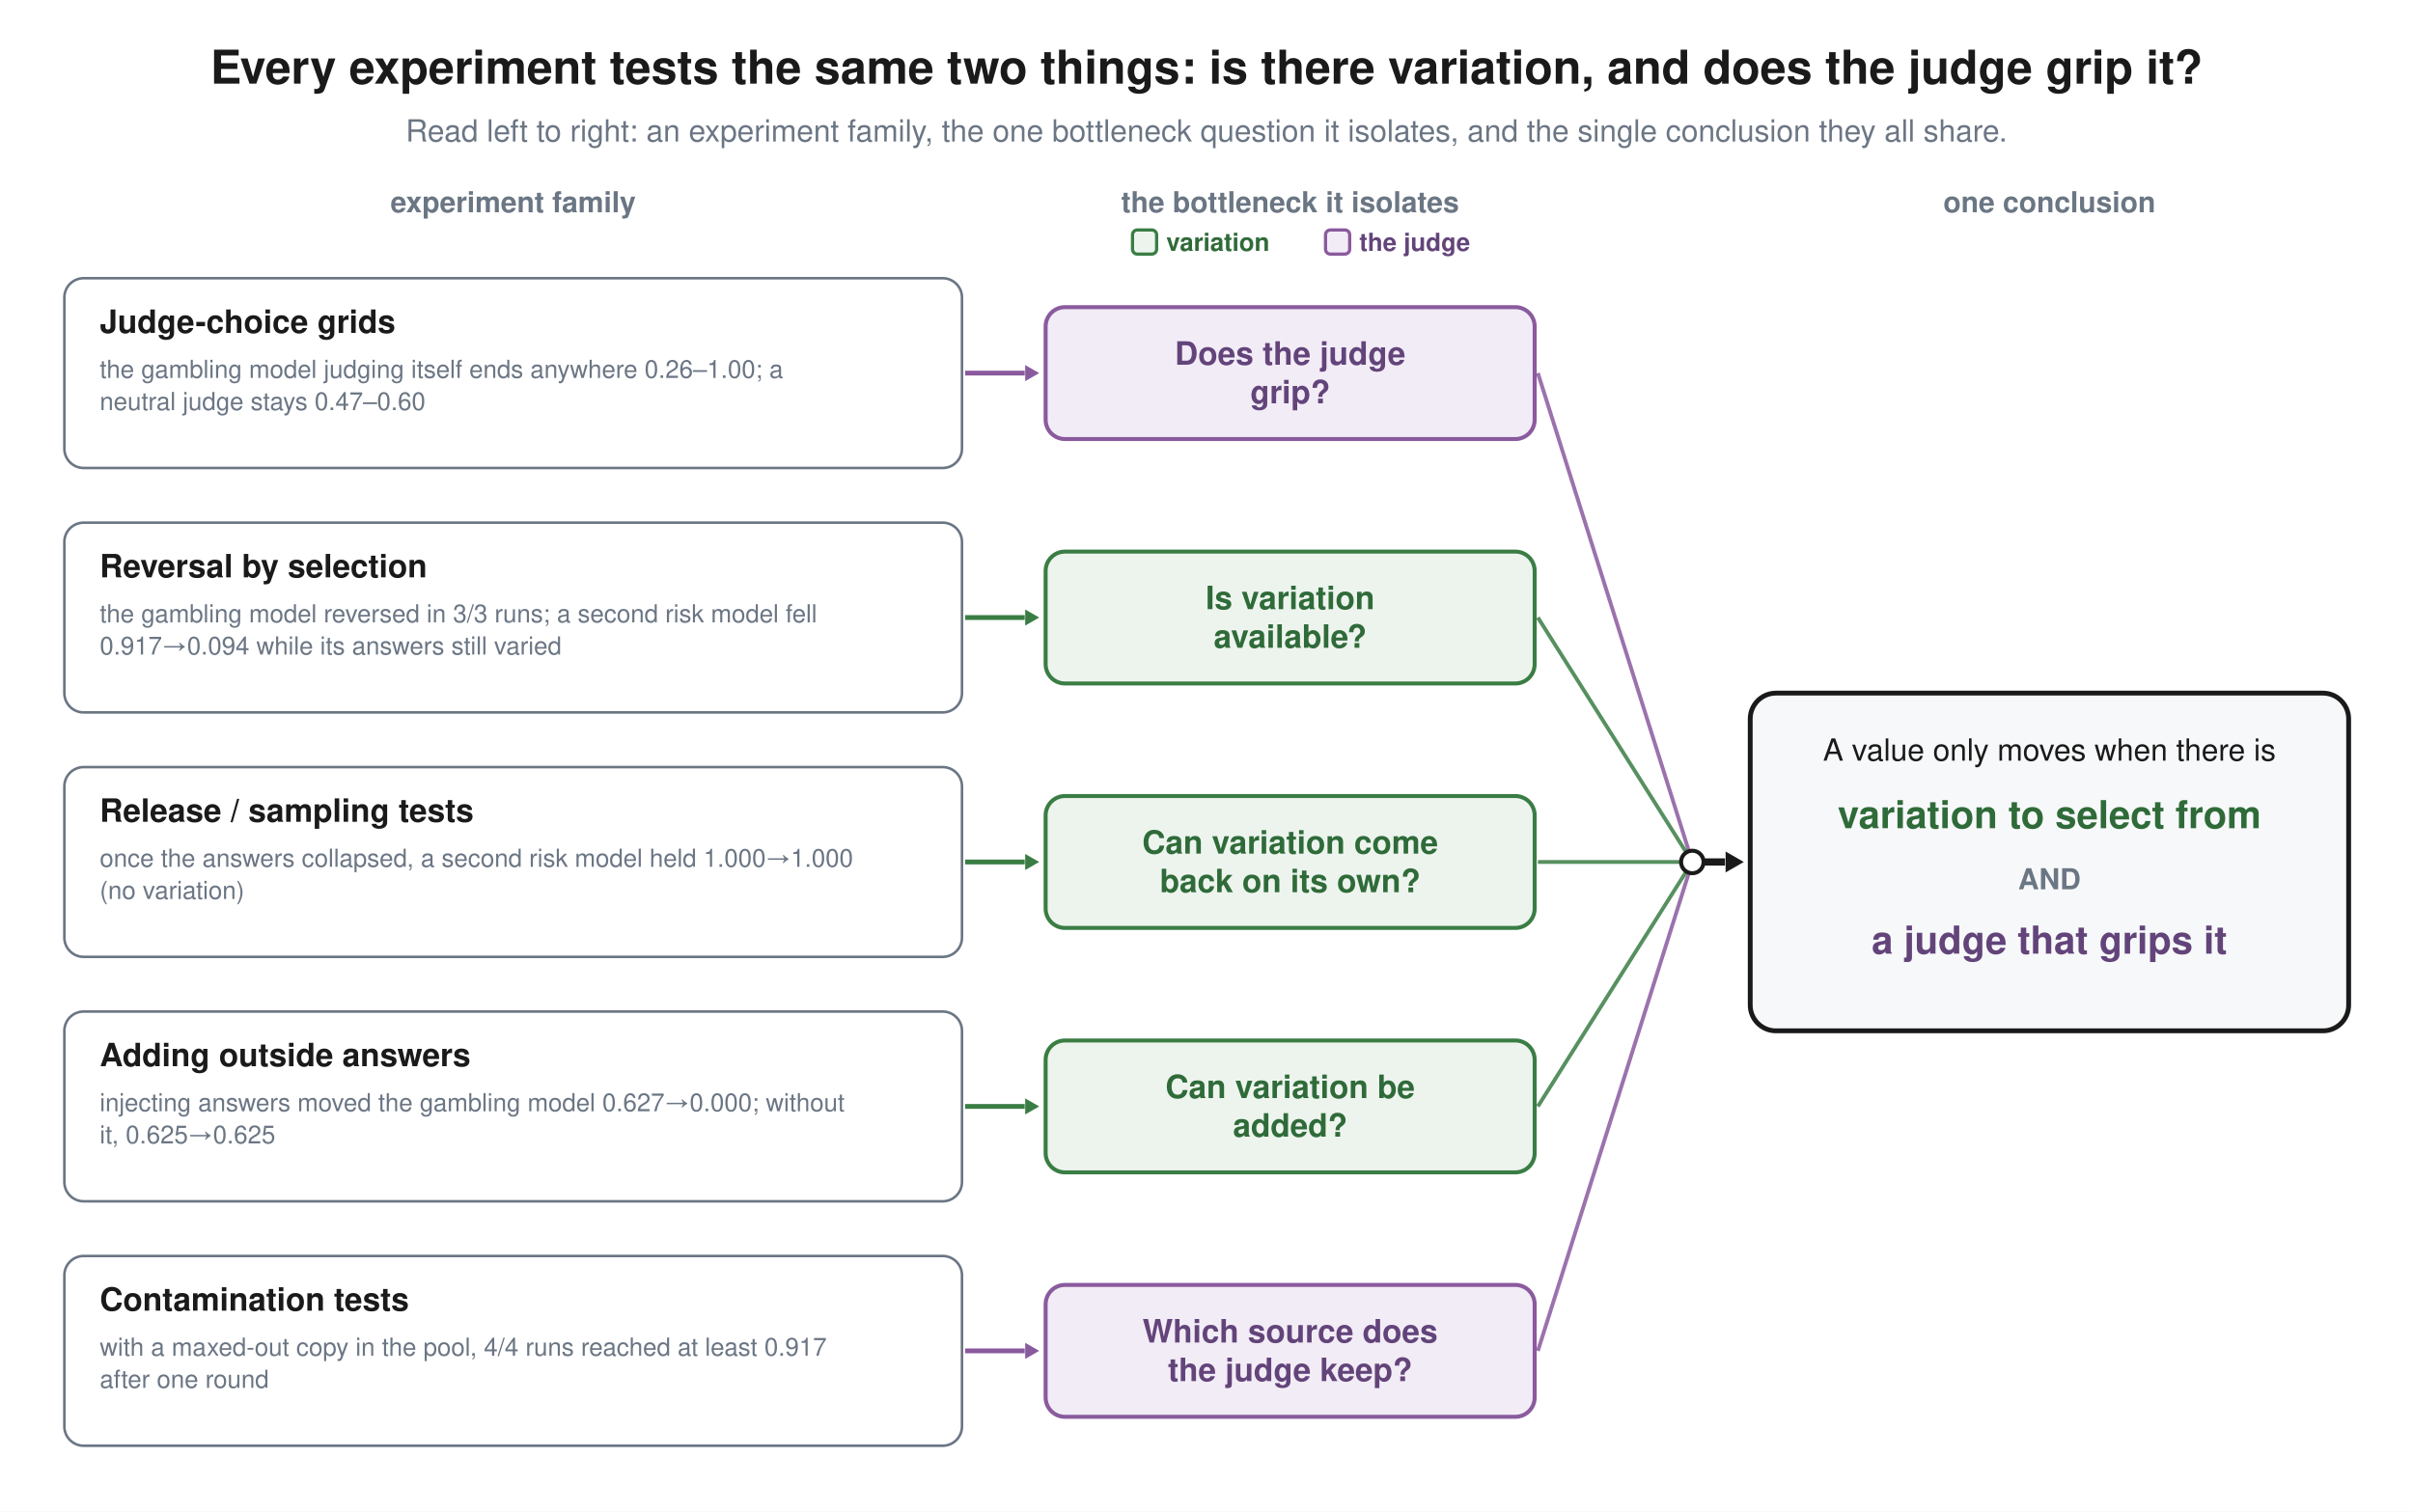
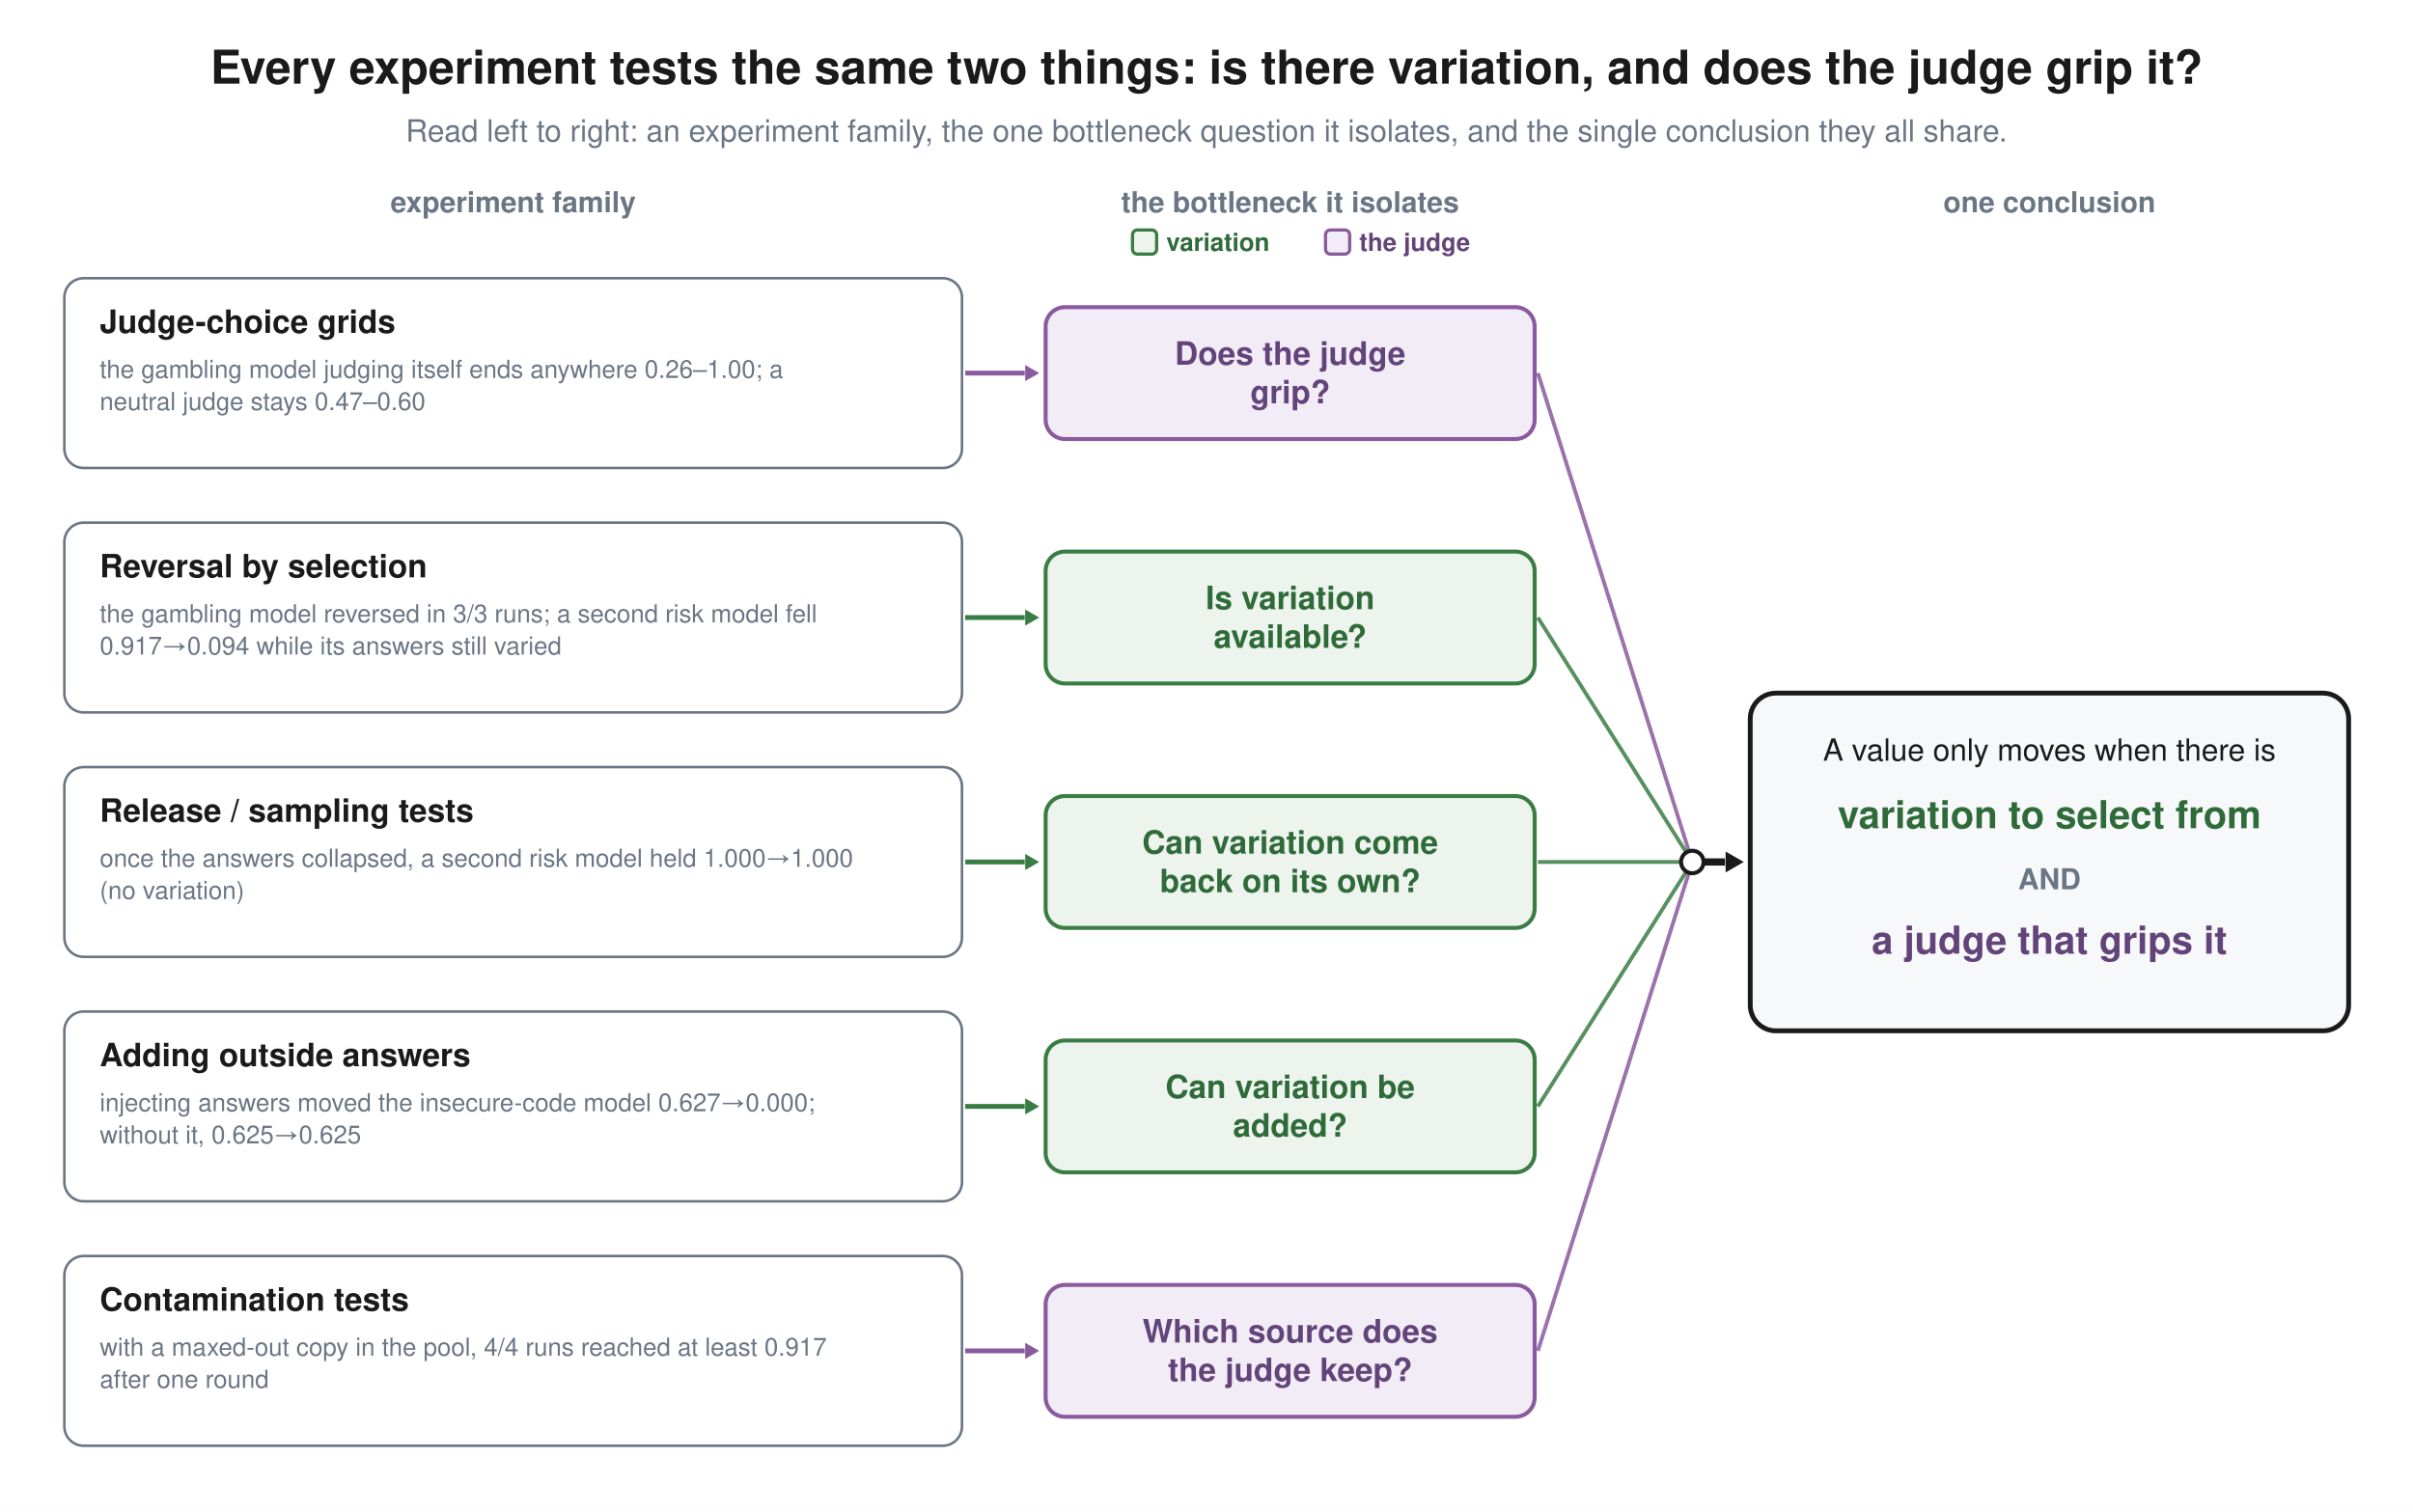
<svg xmlns="http://www.w3.org/2000/svg" viewBox="0 0 1500 940.0" font-family="Helvetica, Arial, sans-serif">
  <rect width="1500" height="940.0" fill="white" />
  <text x="750.0" y="52.0" text-anchor="middle" font-family="Helvetica, Arial, sans-serif" font-size="29" font-weight="bold" fill="#1a1a1a">Every experiment tests the same two things: is there variation, and does the judge grip it?</text>
  <text x="750.0" y="88.0" text-anchor="middle" font-family="Helvetica, Arial, sans-serif" font-size="19" font-weight="normal" fill="#6b7684">Read left to right: an experiment family, the one bottleneck question it isolates, and the single conclusion they all share.</text>
  <text x="319.0" y="132.0" text-anchor="middle" font-family="Helvetica, Arial, sans-serif" font-size="18" font-weight="bold" fill="#6b7684">experiment family</text>
  <text x="802.0" y="132.0" text-anchor="middle" font-family="Helvetica, Arial, sans-serif" font-size="18" font-weight="bold" fill="#6b7684">the bottleneck it isolates</text>
  <text x="1274.0" y="132.0" text-anchor="middle" font-family="Helvetica, Arial, sans-serif" font-size="18" font-weight="bold" fill="#6b7684">one conclusion</text>
  <rect x="704" y="143" width="15" height="15" rx="3" fill="#edf4ee" stroke="#3a7d44" stroke-width="2" />
  <text x="725.0" y="156.0" font-family="Helvetica, Arial, sans-serif" font-size="15.5" font-weight="bold" fill="#2f6b39">variation</text>
  <rect x="824" y="143" width="15" height="15" rx="3" fill="#f2ecf6" stroke="#8a5a9e" stroke-width="2" />
  <text x="845.0" y="156.0" font-family="Helvetica, Arial, sans-serif" font-size="15.5" font-weight="bold" fill="#63447a">the judge</text>
  <rect x="40.0" y="173.0" width="558.0" height="118.0" rx="12" fill="white" stroke="#6b7684" stroke-width="1.6" />
  <text x="62.0" y="207.0" font-family="Helvetica, Arial, sans-serif" font-size="20" font-weight="bold" fill="#1a1a1a">Judge-choice grids</text>
  <text x="62.0" y="235.0" font-family="Helvetica, Arial, sans-serif" font-size="15.5" font-weight="normal" fill="#6b7684">the gambling model judging itself ends anywhere 0.26–1.00; a</text>
  <text x="62.0" y="255.0" font-family="Helvetica, Arial, sans-serif" font-size="15.5" font-weight="normal" fill="#6b7684">neutral judge stays 0.47–0.60</text>
  <line x1="600.0" y1="232.0" x2="637.0" y2="232.0" stroke="#8a5a9e" stroke-width="3.0" />
  <polygon points="646.0,232.0 637.3,237.0 637.3,227.0" fill="#8a5a9e" />
  <rect x="650.0" y="191.0" width="304.0" height="82.0" rx="12" fill="#f2ecf6" stroke="#8a5a9e" stroke-width="2.5" />
  <text x="802.0" y="226.8" text-anchor="middle" font-family="Helvetica, Arial, sans-serif" font-size="20" font-weight="bold" fill="#63447a">Does the judge</text>
  <text x="802.0" y="250.8" text-anchor="middle" font-family="Helvetica, Arial, sans-serif" font-size="20" font-weight="bold" fill="#63447a">grip?</text>
  <line x1="956.0" y1="232.0" x2="1052.0" y2="536.0" stroke="#8a5a9e" stroke-width="2.4" stroke-opacity="0.85" />
  <rect x="40.0" y="325.0" width="558.0" height="118.0" rx="12" fill="white" stroke="#6b7684" stroke-width="1.6" />
  <text x="62.0" y="359.0" font-family="Helvetica, Arial, sans-serif" font-size="20" font-weight="bold" fill="#1a1a1a">Reversal by selection</text>
  <text x="62.0" y="387.0" font-family="Helvetica, Arial, sans-serif" font-size="15.5" font-weight="normal" fill="#6b7684">the gambling model reversed in 3/3 runs; a second risk model fell</text>
  <text x="62.0" y="407.0" font-family="Helvetica, Arial, sans-serif" font-size="15.5" font-weight="normal" fill="#6b7684">0.917→0.094 while its answers still varied</text>
  <line x1="600.0" y1="384.0" x2="637.0" y2="384.0" stroke="#3a7d44" stroke-width="3.0" />
  <polygon points="646.0,384.0 637.3,389.0 637.3,379.0" fill="#3a7d44" />
  <rect x="650.0" y="343.0" width="304.0" height="82.0" rx="12" fill="#edf4ee" stroke="#3a7d44" stroke-width="2.5" />
  <text x="802.0" y="378.8" text-anchor="middle" font-family="Helvetica, Arial, sans-serif" font-size="20" font-weight="bold" fill="#2f6b39">Is variation</text>
  <text x="802.0" y="402.8" text-anchor="middle" font-family="Helvetica, Arial, sans-serif" font-size="20" font-weight="bold" fill="#2f6b39">available?</text>
  <line x1="956.0" y1="384.0" x2="1052.0" y2="536.0" stroke="#3a7d44" stroke-width="2.4" stroke-opacity="0.85" />
  <rect x="40.0" y="477.0" width="558.0" height="118.0" rx="12" fill="white" stroke="#6b7684" stroke-width="1.6" />
  <text x="62.0" y="511.0" font-family="Helvetica, Arial, sans-serif" font-size="20" font-weight="bold" fill="#1a1a1a">Release / sampling tests</text>
  <text x="62.0" y="539.0" font-family="Helvetica, Arial, sans-serif" font-size="15.5" font-weight="normal" fill="#6b7684">once the answers collapsed, a second risk model held 1.000→1.000</text>
  <text x="62.0" y="559.0" font-family="Helvetica, Arial, sans-serif" font-size="15.5" font-weight="normal" fill="#6b7684">(no variation)</text>
  <line x1="600.0" y1="536.0" x2="637.0" y2="536.0" stroke="#3a7d44" stroke-width="3.0" />
  <polygon points="646.0,536.0 637.3,541.0 637.3,531.0" fill="#3a7d44" />
  <rect x="650.0" y="495.0" width="304.0" height="82.0" rx="12" fill="#edf4ee" stroke="#3a7d44" stroke-width="2.5" />
  <text x="802.0" y="530.8" text-anchor="middle" font-family="Helvetica, Arial, sans-serif" font-size="20" font-weight="bold" fill="#2f6b39">Can variation come</text>
  <text x="802.0" y="554.8" text-anchor="middle" font-family="Helvetica, Arial, sans-serif" font-size="20" font-weight="bold" fill="#2f6b39">back on its own?</text>
  <line x1="956.0" y1="536.0" x2="1052.0" y2="536.0" stroke="#3a7d44" stroke-width="2.4" stroke-opacity="0.85" />
  <rect x="40.0" y="629.0" width="558.0" height="118.0" rx="12" fill="white" stroke="#6b7684" stroke-width="1.6" />
  <text x="62.0" y="663.0" font-family="Helvetica, Arial, sans-serif" font-size="20" font-weight="bold" fill="#1a1a1a">Adding outside answers</text>
-   <text x="62.0" y="691.0" font-family="Helvetica, Arial, sans-serif" font-size="15.5" font-weight="normal" fill="#6b7684">injecting answers moved the gambling model 0.627→0.000; without</text>
-   <text x="62.0" y="711.0" font-family="Helvetica, Arial, sans-serif" font-size="15.5" font-weight="normal" fill="#6b7684">it, 0.625→0.625</text>
+   <text x="62.0" y="691.0" font-family="Helvetica, Arial, sans-serif" font-size="15.5" font-weight="normal" fill="#6b7684">injecting answers moved the insecure-code model 0.627→0.000;</text>
+   <text x="62.0" y="711.0" font-family="Helvetica, Arial, sans-serif" font-size="15.5" font-weight="normal" fill="#6b7684">without it, 0.625→0.625</text>
  <line x1="600.0" y1="688.0" x2="637.0" y2="688.0" stroke="#3a7d44" stroke-width="3.0" />
  <polygon points="646.0,688.0 637.3,693.0 637.3,683.0" fill="#3a7d44" />
  <rect x="650.0" y="647.0" width="304.0" height="82.0" rx="12" fill="#edf4ee" stroke="#3a7d44" stroke-width="2.5" />
  <text x="802.0" y="682.8" text-anchor="middle" font-family="Helvetica, Arial, sans-serif" font-size="20" font-weight="bold" fill="#2f6b39">Can variation be</text>
  <text x="802.0" y="706.8" text-anchor="middle" font-family="Helvetica, Arial, sans-serif" font-size="20" font-weight="bold" fill="#2f6b39">added?</text>
  <line x1="956.0" y1="688.0" x2="1052.0" y2="536.0" stroke="#3a7d44" stroke-width="2.4" stroke-opacity="0.85" />
  <rect x="40.0" y="781.0" width="558.0" height="118.0" rx="12" fill="white" stroke="#6b7684" stroke-width="1.6" />
  <text x="62.0" y="815.0" font-family="Helvetica, Arial, sans-serif" font-size="20" font-weight="bold" fill="#1a1a1a">Contamination tests</text>
  <text x="62.0" y="843.0" font-family="Helvetica, Arial, sans-serif" font-size="15.5" font-weight="normal" fill="#6b7684">with a maxed-out copy in the pool, 4/4 runs reached at least 0.917</text>
  <text x="62.0" y="863.0" font-family="Helvetica, Arial, sans-serif" font-size="15.5" font-weight="normal" fill="#6b7684">after one round</text>
  <line x1="600.0" y1="840.0" x2="637.0" y2="840.0" stroke="#8a5a9e" stroke-width="3.0" />
  <polygon points="646.0,840.0 637.3,845.0 637.3,835.0" fill="#8a5a9e" />
  <rect x="650.0" y="799.0" width="304.0" height="82.0" rx="12" fill="#f2ecf6" stroke="#8a5a9e" stroke-width="2.5" />
  <text x="802.0" y="834.8" text-anchor="middle" font-family="Helvetica, Arial, sans-serif" font-size="20" font-weight="bold" fill="#63447a">Which source does</text>
  <text x="802.0" y="858.8" text-anchor="middle" font-family="Helvetica, Arial, sans-serif" font-size="20" font-weight="bold" fill="#63447a">the judge keep?</text>
  <line x1="956.0" y1="840.0" x2="1052.0" y2="536.0" stroke="#8a5a9e" stroke-width="2.4" stroke-opacity="0.85" />
  <circle cx="1052.0" cy="536.0" r="7" fill="white" stroke="#1a1a1a" stroke-width="2.5" />
  <line x1="1059.0" y1="536.0" x2="1072.3" y2="536.0" stroke="#1a1a1a" stroke-width="4.5" />
  <polygon points="1084.0,536.0 1072.7,542.5 1072.7,529.5" fill="#1a1a1a" />
  <rect x="1088.0" y="431.0" width="372.0" height="210.0" rx="16" fill="#f7f8fa" stroke="#1a1a1a" stroke-width="3.0" />
  <text x="1274.0" y="473.0" text-anchor="middle" font-family="Helvetica, Arial, sans-serif" font-size="19" font-weight="normal" fill="#1a1a1a">A value only moves when there is</text>
  <text x="1274.0" y="515.0" text-anchor="middle" font-family="Helvetica, Arial, sans-serif" font-size="24" font-weight="bold" fill="#2f6b39">variation to select from</text>
  <text x="1274.0" y="553.0" text-anchor="middle" font-family="Helvetica, Arial, sans-serif" font-size="18" font-weight="bold" fill="#6b7684">AND</text>
  <text x="1274.0" y="593.0" text-anchor="middle" font-family="Helvetica, Arial, sans-serif" font-size="24" font-weight="bold" fill="#63447a">a judge that grips it</text>
</svg>
